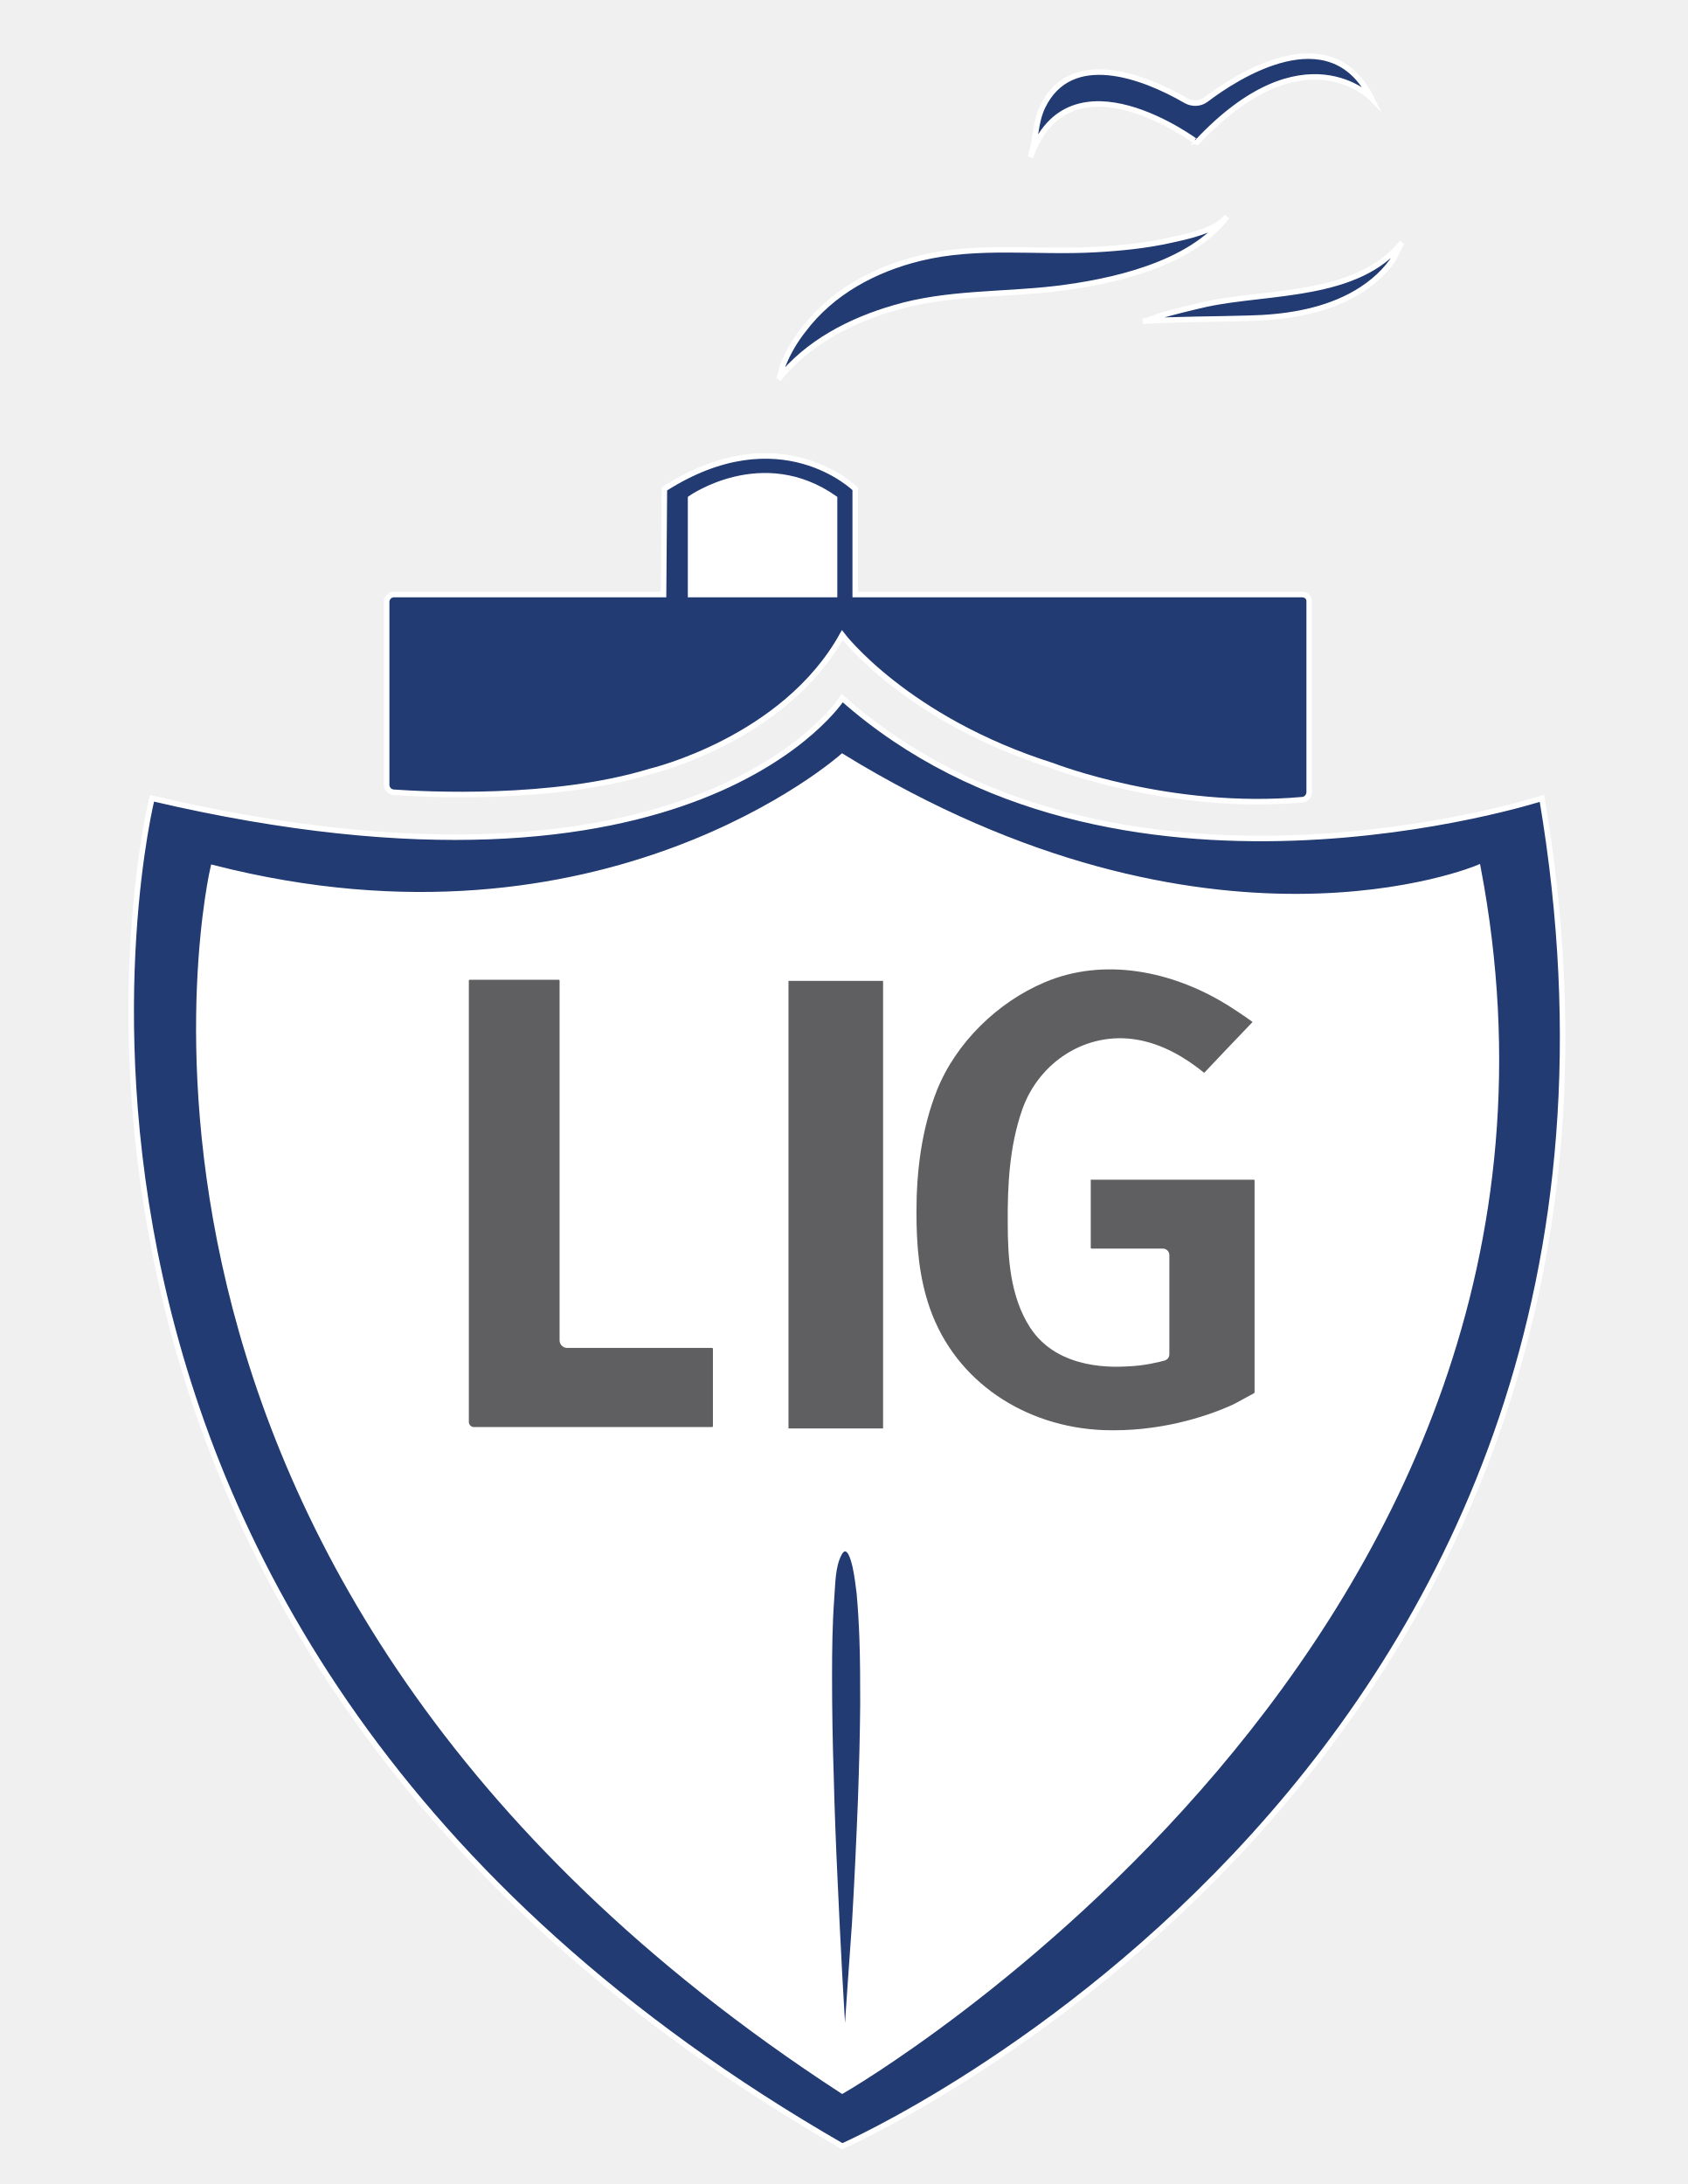
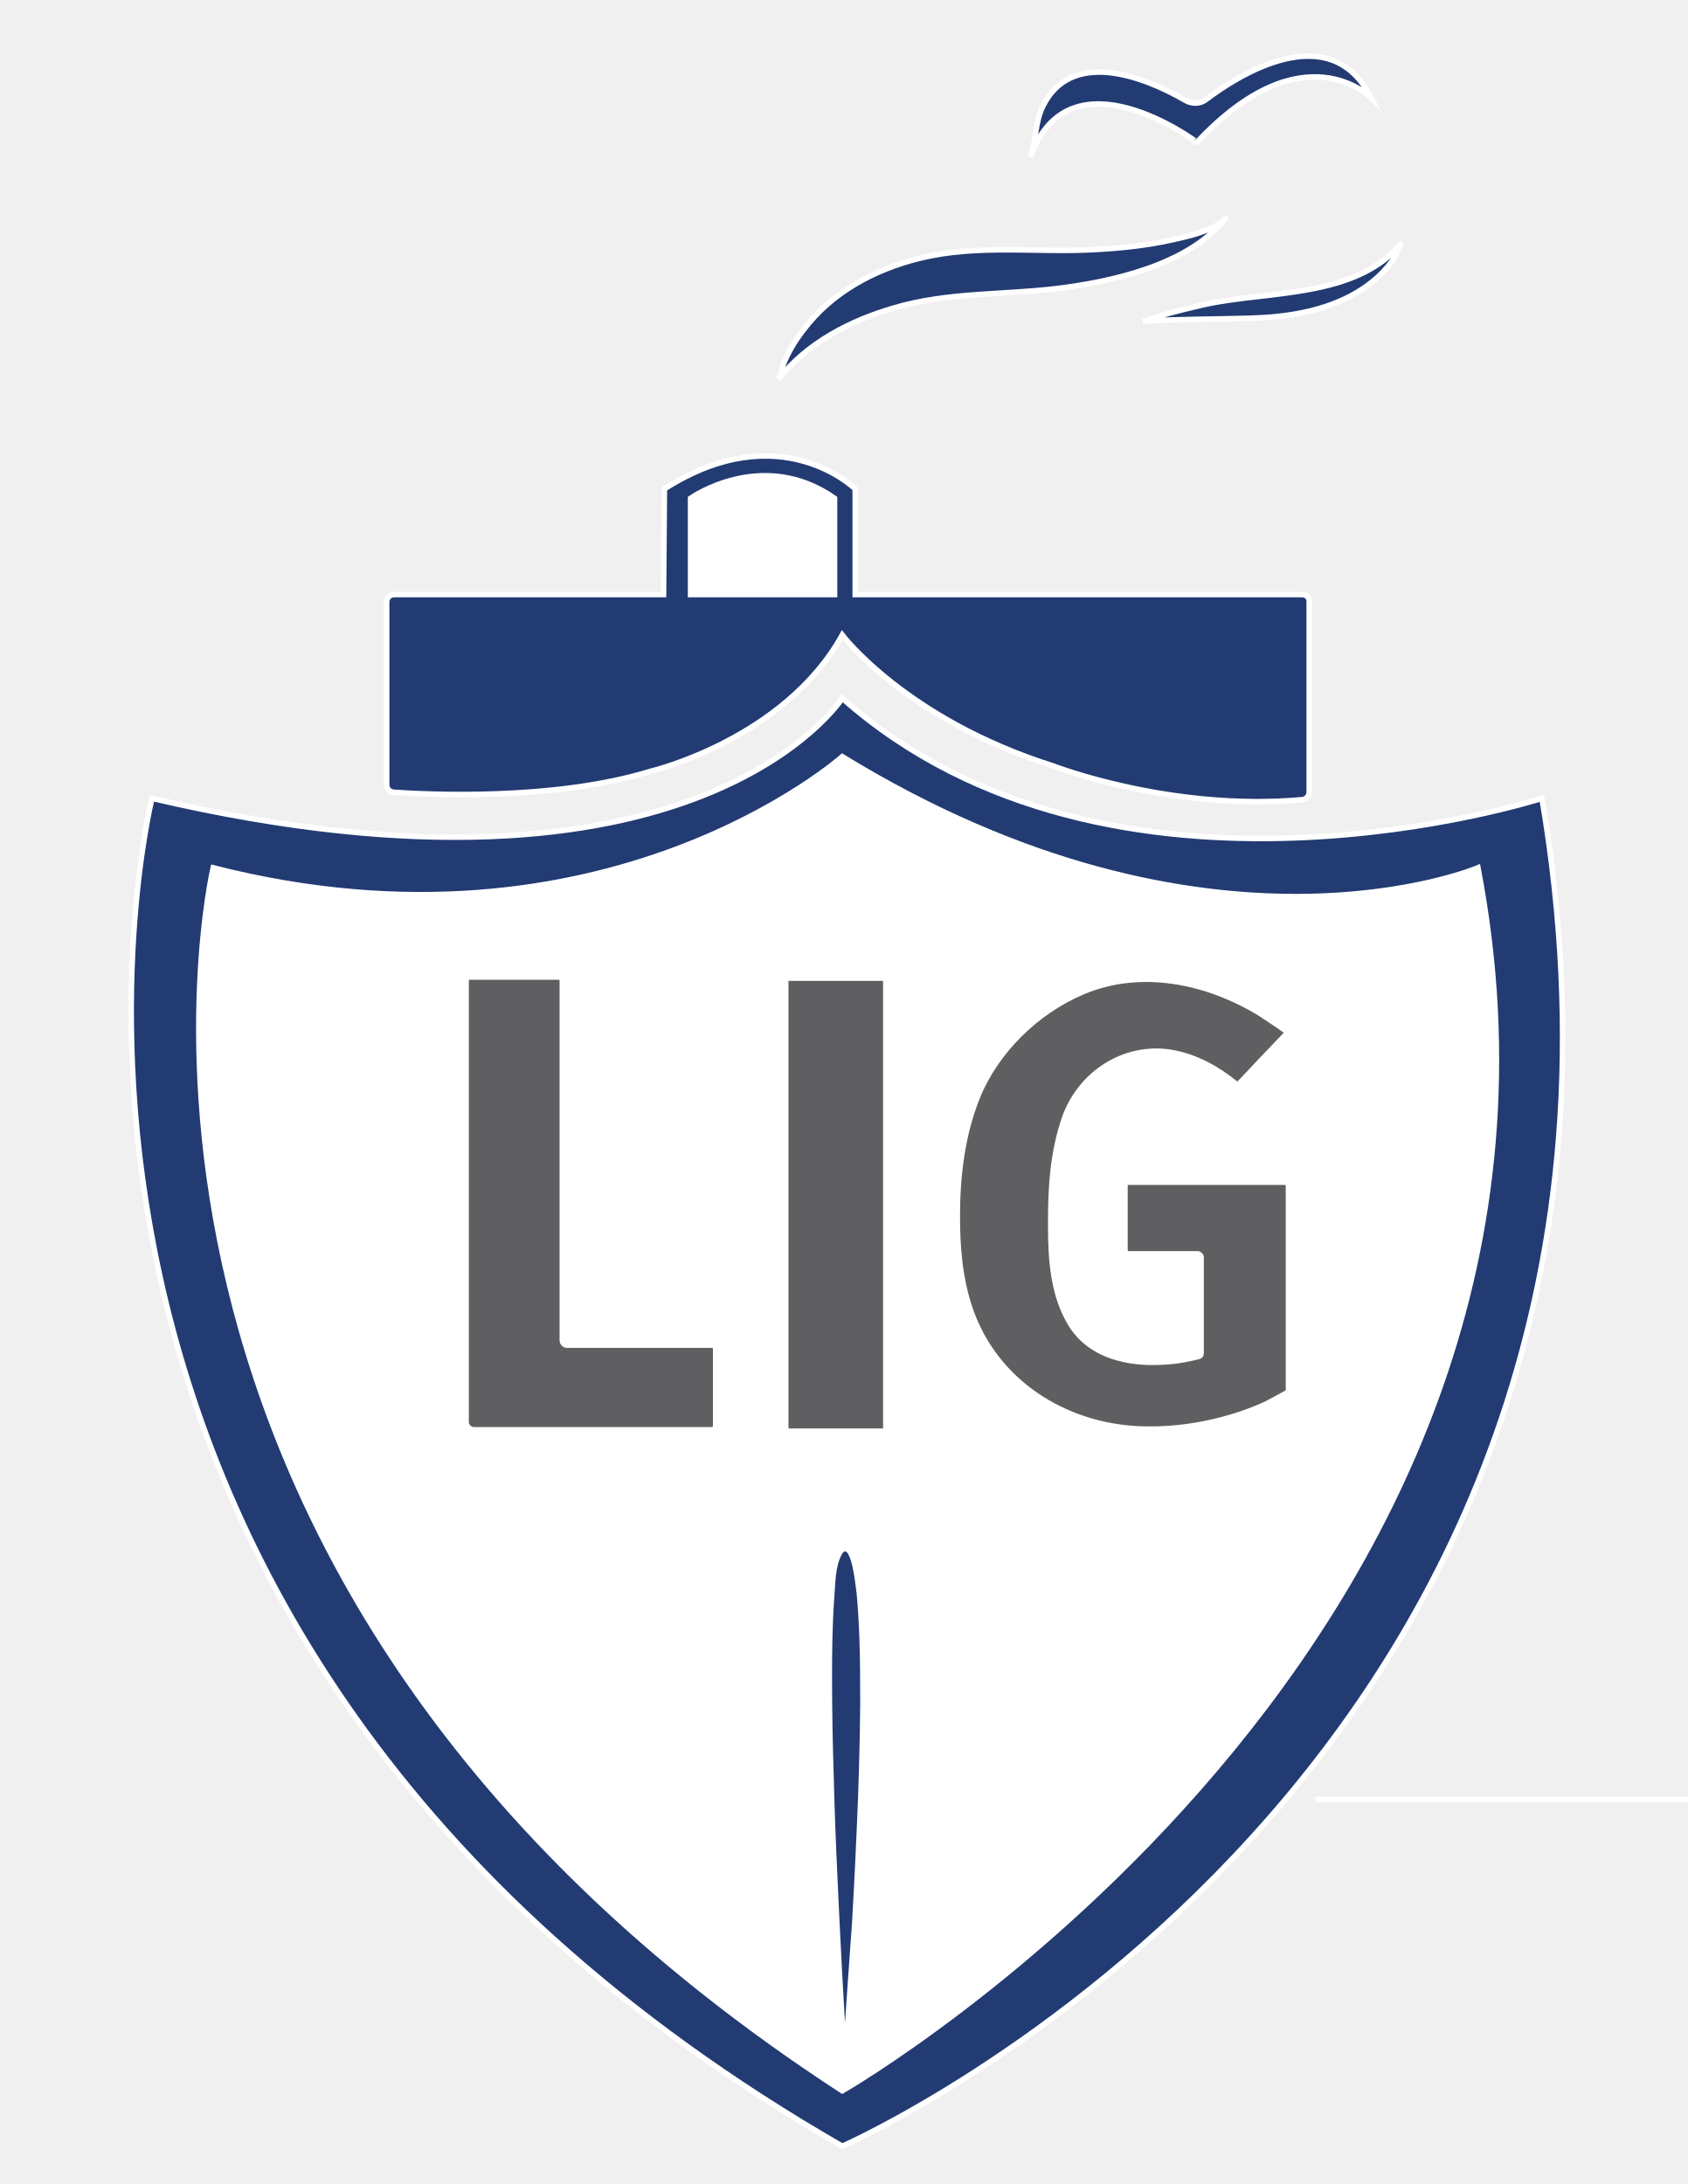
<svg xmlns="http://www.w3.org/2000/svg" version="1.1" id="Layer_1" x="0px" y="0px" viewBox="0 0 612 792" style="enable-background:new 0 0 612 792;" xml:space="preserve">
  <style type="text/css">
	.st0{fill:#223B73;stroke:#FFFFFF;stroke-width:2;stroke-miterlimit:10;}
	.st1{fill:#FFFFFF;stroke:#FFFFFF;stroke-width:2;stroke-miterlimit:10;}
	.st2{fill:#5F5F61;stroke:#FFFFFF;stroke-width:2;stroke-miterlimit:10;}
</style>
-   <g>
-     <path class="st0" d="M305.4,253.2c0,0-52.7,82.6-250.3,36.3c0,0-75.3,301.4,250.3,488.8c0,0,313.1-137.1,253.7-488.8   C559.1,289.5,403.2,339.9,305.4,253.2z" />
-     <path class="st1" d="M305.4,274.4c0,0-86,76.6-228.1,40.3c0,0-60.1,256,228.1,443.5c0,0,283.9-163.3,230.5-443.5   C535.9,314.7,438.5,356,305.4,274.4z" />
-     <path class="st2" d="M169,355.6v160.1c0,1.5,1.3,2.8,2.8,2.8h86.4c0.7,0,1.3-0.6,1.3-1.3v-28c0-0.8-0.6-1.4-1.4-1.4h-52.5   c-0.9,0-1.7-0.8-1.7-1.7V355.6c0-0.7-0.6-1.3-1.3-1.3h-32.4C169.6,354.3,169,354.9,169,355.6z" />
-     <path class="st2" d="M320.1,519H286c-0.6,0-1.1-0.5-1.1-1.1V355.8c0-0.6,0.5-1.1,1.1-1.1h34.1c0.6,0,1.1,0.5,1.1,1.1v162.1   C321.2,518.5,320.7,519,320.1,519z" />
-     <path class="st0" d="M282.2,137.6c0.9-1.1,1.2-3.9,1.7-5.2c1.8-4.5,4.3-8.8,7.3-12.6c10.3-13.8,26-22.2,42.5-26.2   c21-5.1,42.1-1.9,63.4-3.1c9.1-0.5,18.3-1.4,27.3-3.4c5.9-1.3,16.5-3.4,20.5-8.6c-13.2,17.6-42.1,23.8-62.2,26.2   c-19.5,2.3-39.3,1.3-58.3,6.9C308.4,116.2,292.7,124.3,282.2,137.6z" />
-     <path class="st0" d="M414.3,116.5c1.9-0.1,4.2-1.3,6-1.9c5.6-1.6,11.3-3,17-4.3c22.9-4.9,54.9-2.2,71.1-22.4   c-1.4,1.8-2.1,4.6-3.5,6.6c-3.9,5.5-9.4,9.8-15.3,12.9c-11.1,5.8-24.1,7.7-36.5,8C440.1,115.8,427.3,115.7,414.3,116.5z" />
-     <path class="st0" d="M373.6,57c2.1-5.9,1.6-12.4,4.5-18.4c10.1-20.7,35.9-11.4,51.9-2.1c2.3,1.3,5.2,1.2,7.3-0.4   c10.9-8.3,44.9-30.5,59.9-0.6c0,0-24.5-25.2-63.2,16.1C434.1,51.6,387.8,17,373.6,57z" />
-     <path class="st0" d="M240.6,215.6h-97.7c-1.5,0-2.7,1.2-2.7,2.7v66.3c0,1.4,1.1,2.6,2.5,2.7c11.2,0.8,57.7,3.3,93.2-7.6   c0,0,48.4-11.4,69.5-49.4c0,0,23.2,30.6,76.3,47.4c0,0,42.5,16.6,90.5,12.3c1.4-0.1,2.5-1.3,2.5-2.8V218c0-1.5-1.2-2.4-2.7-2.4   H310.1v-38.3c0,0-27.2-26.9-69.2,0L240.6,215.6z" />
-     <path class="st1" d="M302.6,215.6h-52.2v-34.9c0,0,26-18.4,52.2,0V215.6z" />
-     <path class="st2" d="M394.5,427.9v24.6c0,0.7,0.6,1.3,1.3,1.3h25.9c0.7,0,1.3,0.6,1.3,1.3c0,6,0,30.9,0,36.1c0,0.6-0.4,1-0.9,1.2   c-2.1,0.6-7.5,1.9-13.2,2.1c-4,0.2-24.7,1.7-34.6-13.7c-7-10.9-7.9-24.6-7.9-37.2c-0.1-13.8,0.6-27.7,5.2-40.9   c5.9-16.8,22.6-27.7,40.4-24.7c9,1.5,17.1,6.2,24.1,11.9c0.4,0.3,0.9,0.3,1.2-0.1c2.7-2.9,14.8-15.6,17.7-18.6   c0.4-0.4,0.3-1-0.1-1.3c-2.3-1.8-9.4-6.4-10-6.7c-19.7-12-44.6-17.2-66.5-7.9c-17.3,7.3-32.6,22.2-39.6,39.7   c-5.6,14.1-7.5,29.5-7.5,44.5c0,12,0.9,23.7,4.9,35.2c9.6,27.4,35.3,43.7,63.6,44.9c20.1,0.8,37.6-4.7,47.8-9.4   c0.9-0.4,6.2-3.4,7.8-4.2c0.2-0.3,0.3-0.5,0.5-0.8v-77.1c0-0.7-0.6-1.3-1.3-1.3h-58.8C395,426.6,394.5,427.2,394.5,427.9z" />
-     <path class="st0" d="M306.8,742.4c-0.1,1.1-0.9,1.2-0.9,0c-0.5-8.7-1-17.4-1.5-26.1c-0.6-11.5-1.2-23.1-1.7-34.6   c-0.6-12.6-1.1-25.2-1.4-37.9c-0.4-11.9-0.6-23.9-0.6-35.8c0-9.5,0.1-19,0.8-28.5c0.4-5,0.3-11.4,2.7-16c1.4-2.8,3.3-2.2,4.3-0.3   c0.8,1.5,1.2,3.2,1.6,4.8c0.7,3.2,1.1,6.5,1.5,9.7c0.5,5.4,0.8,10.8,1,16.2c0.3,8.1,0.3,16.2,0.3,24.3c-0.1,11.4-0.4,22.7-0.8,34.1   c-0.6,15.2-1.3,30.3-2.2,45.5C308.8,712.8,307.8,727.6,306.8,742.4z" />
-   </g>
+   <path class="st0" d="M305.4,253.2c0,0-52.7,82.6-250.3,36.3c0,0-75.3,301.4,250.3,488.8c0,0,313.1-137.1,253.7-488.8  C559.1,289.5,403.2,339.9,305.4,253.2z" />
+   <path class="st1" d="M305.4,274.4c0,0-86,76.6-228.1,40.3c0,0-60.1,256,228.1,443.5c0,0,283.9-163.3,230.5-443.5  C535.9,314.7,438.5,356,305.4,274.4z" />
+   <path class="st2" d="M169,355.6v160.1c0,1.5,1.3,2.8,2.8,2.8h86.4c0.7,0,1.3-0.6,1.3-1.3v-28c0-0.8-0.6-1.4-1.4-1.4h-52.5  c-0.9,0-1.7-0.8-1.7-1.7V355.6c0-0.7-0.6-1.3-1.3-1.3h-32.4C169.6,354.3,169,354.9,169,355.6z" />
+   <path class="st2" d="M320.1,519H286c-0.6,0-1.1-0.5-1.1-1.1V355.8c0-0.6,0.5-1.1,1.1-1.1h34.1c0.6,0,1.1,0.5,1.1,1.1v162.1  C321.2,518.5,320.7,519,320.1,519z" />
+   <path class="st0" d="M282.2,137.6c0.9-1.1,1.2-3.9,1.7-5.2c1.8-4.5,4.3-8.8,7.3-12.6c10.3-13.8,26-22.2,42.5-26.2  c21-5.1,42.1-1.9,63.4-3.1c9.1-0.5,18.3-1.4,27.3-3.4c5.9-1.3,16.5-3.4,20.5-8.6c-13.2,17.6-42.1,23.8-62.2,26.2  c-19.5,2.3-39.3,1.3-58.3,6.9C308.4,116.2,292.7,124.3,282.2,137.6z" />
+   <path class="st0" d="M414.3,116.5c1.9-0.1,4.2-1.3,6-1.9c5.6-1.6,11.3-3,17-4.3c22.9-4.9,54.9-2.2,71.1-22.4  c-1.4,1.8-2.1,4.6-3.5,6.6c-3.9,5.5-9.4,9.8-15.3,12.9c-11.1,5.8-24.1,7.7-36.5,8C440.1,115.8,427.3,115.7,414.3,116.5z" />
+   <path class="st0" d="M373.6,57c2.1-5.9,1.6-12.4,4.5-18.4c10.1-20.7,35.9-11.4,51.9-2.1c2.3,1.3,5.2,1.2,7.3-0.4  c10.9-8.3,44.9-30.5,59.9-0.6c0,0-24.5-25.2-63.2,16.1C434.1,51.6,387.8,17,373.6,57z" />
+   <path class="st0" d="M240.6,215.6h-97.7c-1.5,0-2.7,1.2-2.7,2.7v66.3c0,1.4,1.1,2.6,2.5,2.7c11.2,0.8,57.7,3.3,93.2-7.6  c0,0,48.4-11.4,69.5-49.4c0,0,23.2,30.6,76.3,47.4c0,0,42.5,16.6,90.5,12.3c1.4-0.1,2.5-1.3,2.5-2.8V218c0-1.5-1.2-2.4-2.7-2.4  H310.1v-38.3c0,0-27.2-26.9-69.2,0L240.6,215.6z" />
+   <path class="st1" d="M302.6,215.6h-52.2v-34.9c0,0,26-18.4,52.2,0V215.6z" />
+   <path class="st2" d="M407.9,429.7v23.7c0,0.7,0.6,1.3,1.3,1.3h25c0.7,0,1.3,0.6,1.3,1.3c0,5.8,0,29.8,0,34.8c0,0.5-0.3,1-0.9,1.1  c-2,0.5-7.3,1.8-12.7,2c-3.9,0.2-23.8,1.6-33.3-13.2c-6.7-10.5-7.6-23.7-7.6-35.8c-0.1-13.3,0.6-26.7,5-39.4  c5.7-16.2,21.8-26.7,38.9-23.8c8.7,1.5,16.5,5.9,23.3,11.4c0.3,0.3,0.8,0.3,1.1-0.1c2.6-2.8,14.3-15.1,17-17.9  c0.4-0.4,0.3-1-0.1-1.3c-2.2-1.7-9-6.1-9.6-6.5c-19-11.5-43-16.6-64.1-7.6c-16.7,7.1-31.4,21.4-38.2,38.3  c-5.4,13.5-7.2,28.4-7.2,42.9c0,11.6,0.9,22.9,4.7,34c9.2,26.4,34.1,42.1,61.3,43.3c19.3,0.8,36.2-4.5,46.1-9.1  c0.8-0.4,6-3.2,7.6-4.1c0.2-0.3,0.3-0.5,0.4-0.7v-74.3c0-0.7-0.6-1.3-1.3-1.3h-56.7C408.4,428.5,407.9,429,407.9,429.7z" />
+   <path class="st0" d="M306.8,742.4c-0.1,1.1-0.9,1.2-0.9,0c-0.5-8.7-1-17.4-1.5-26.1c-0.6-11.5-1.2-23.1-1.7-34.6  c-0.6-12.6-1.1-25.2-1.4-37.9c-0.4-11.9-0.6-23.9-0.6-35.8c0-9.5,0.1-19,0.8-28.5c0.4-5,0.3-11.4,2.7-16c1.4-2.8,3.3-2.2,4.3-0.3  c0.8,1.5,1.2,3.2,1.6,4.8c0.7,3.2,1.1,6.5,1.5,9.7c0.5,5.4,0.8,10.8,1,16.2c0.3,8.1,0.3,16.2,0.3,24.3c-0.1,11.4-0.4,22.7-0.8,34.1  c-0.6,15.2-1.3,30.3-2.2,45.5C308.8,712.8,307.8,727.6,306.8,742.4z" />
+   <line class="st0" x1="477" y1="652.5" x2="2477.9" y2="652.5" />
</svg>
